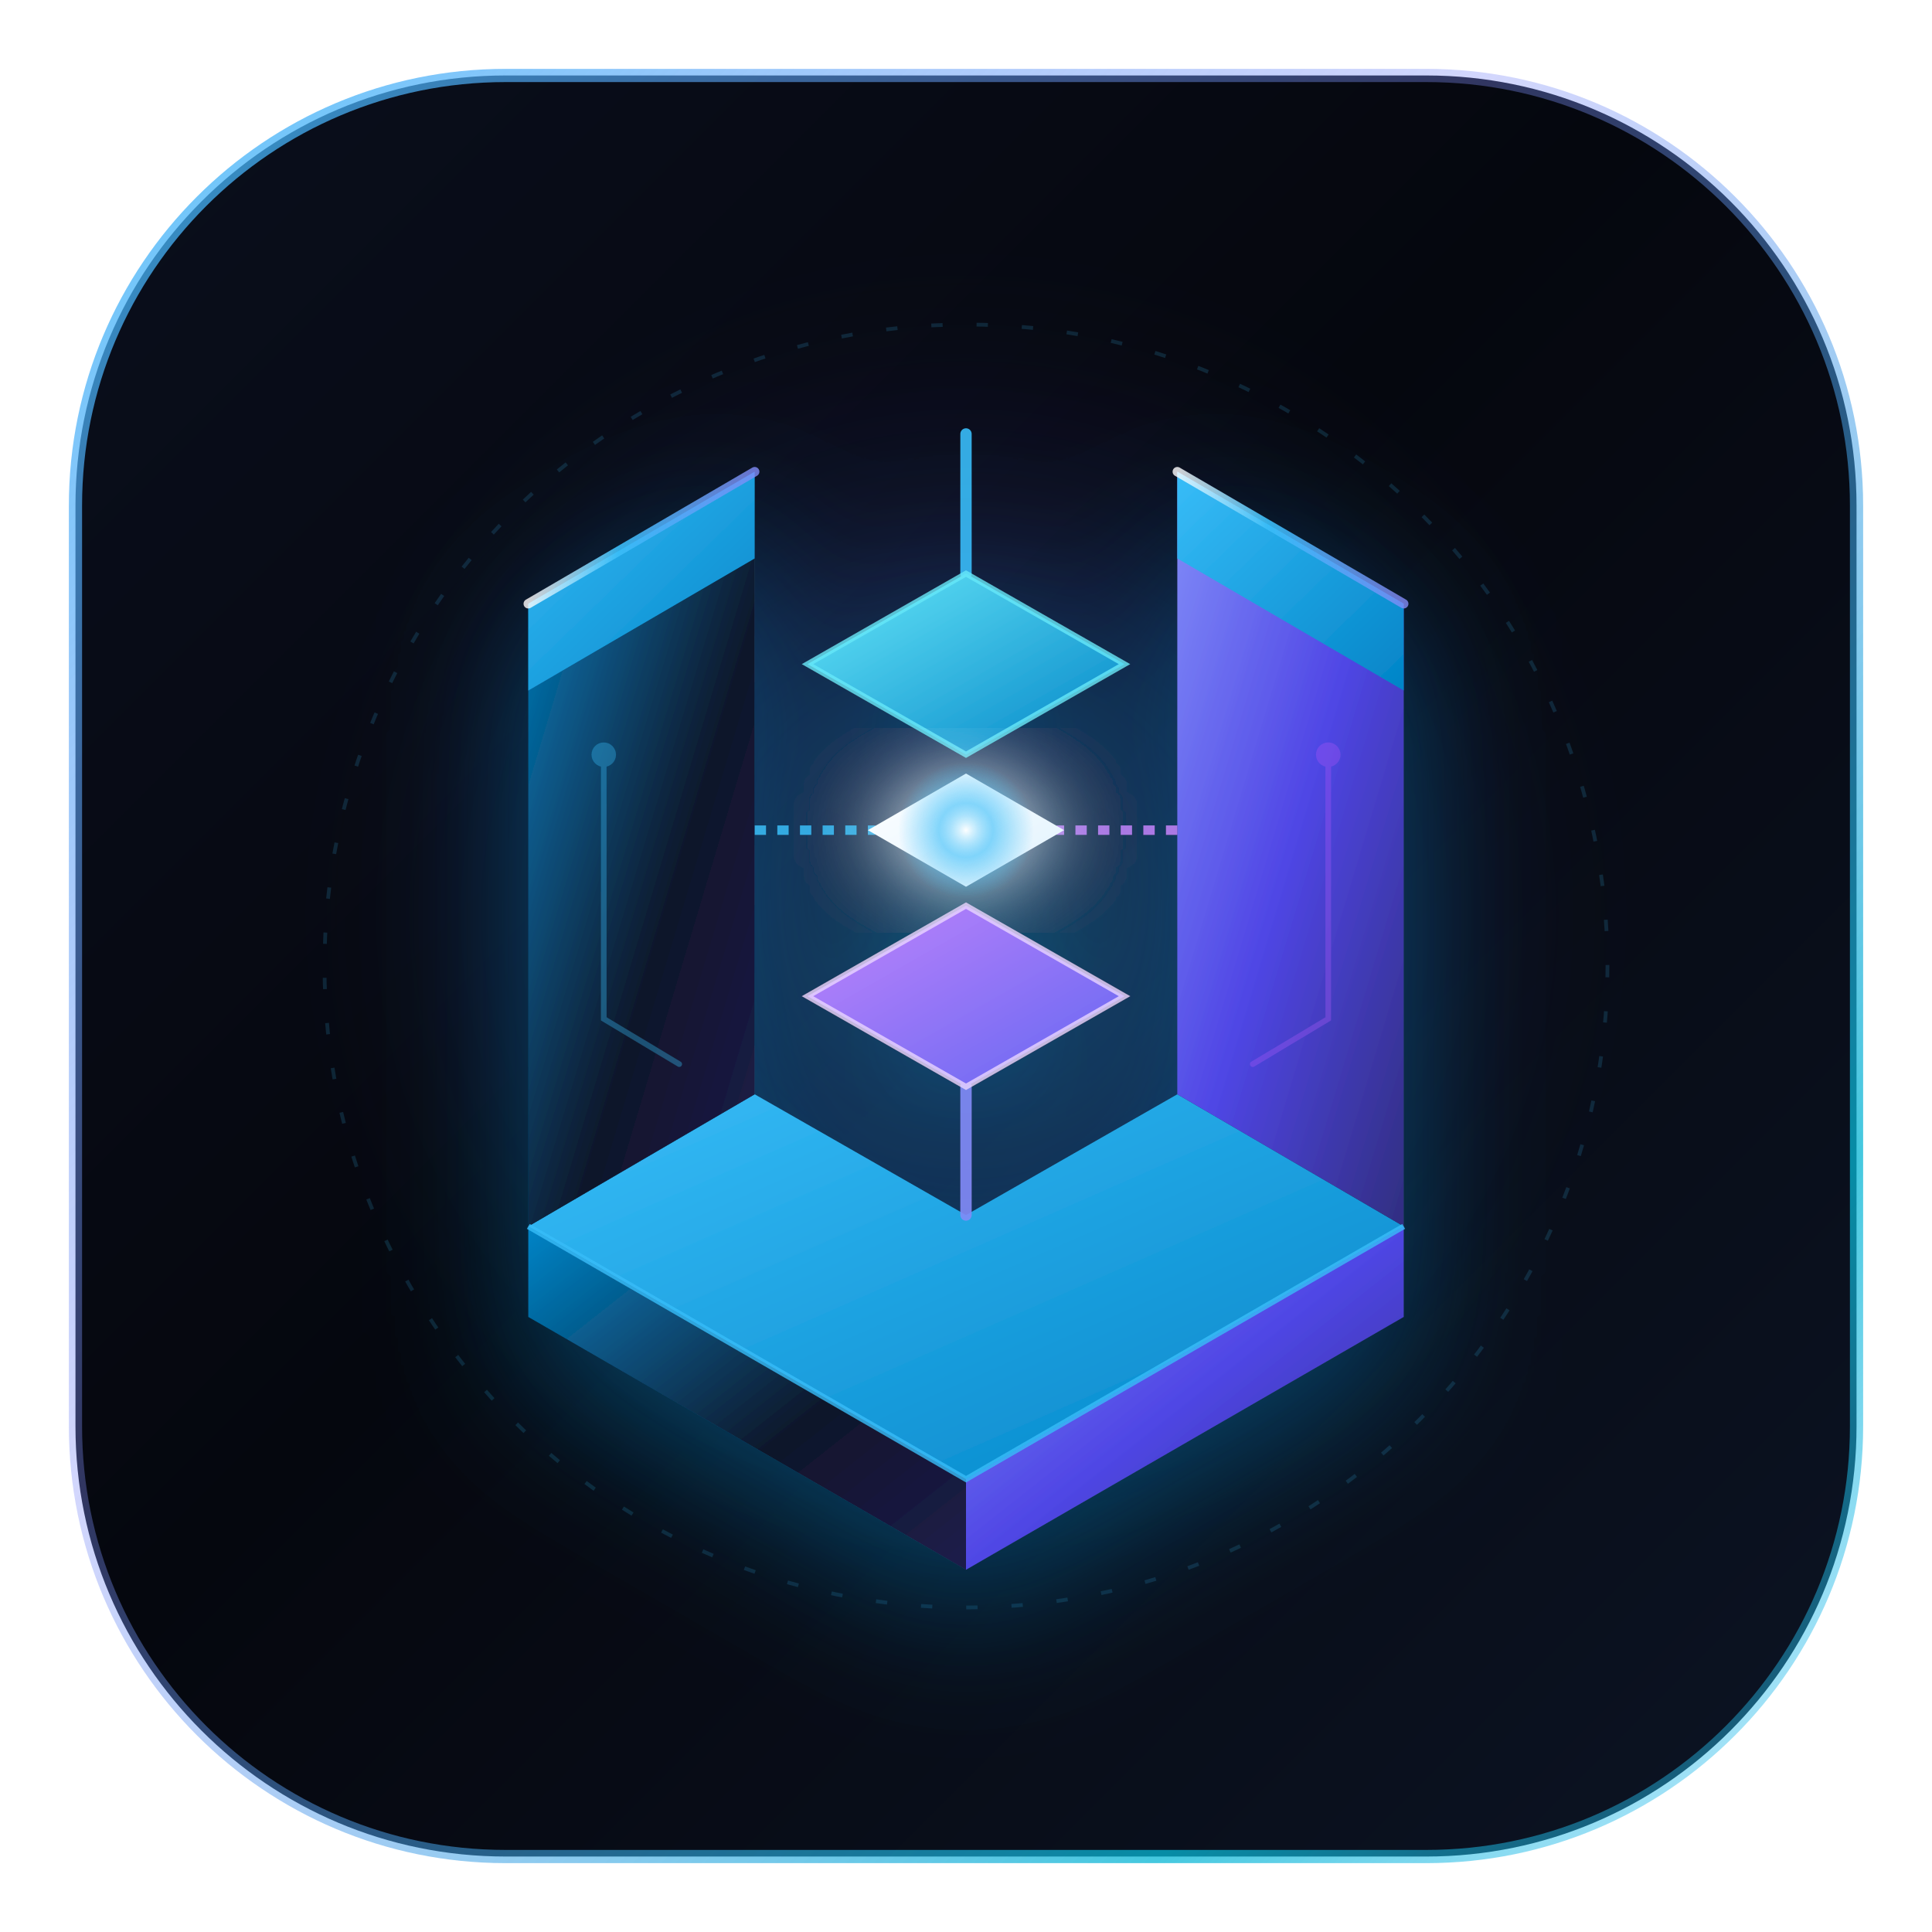
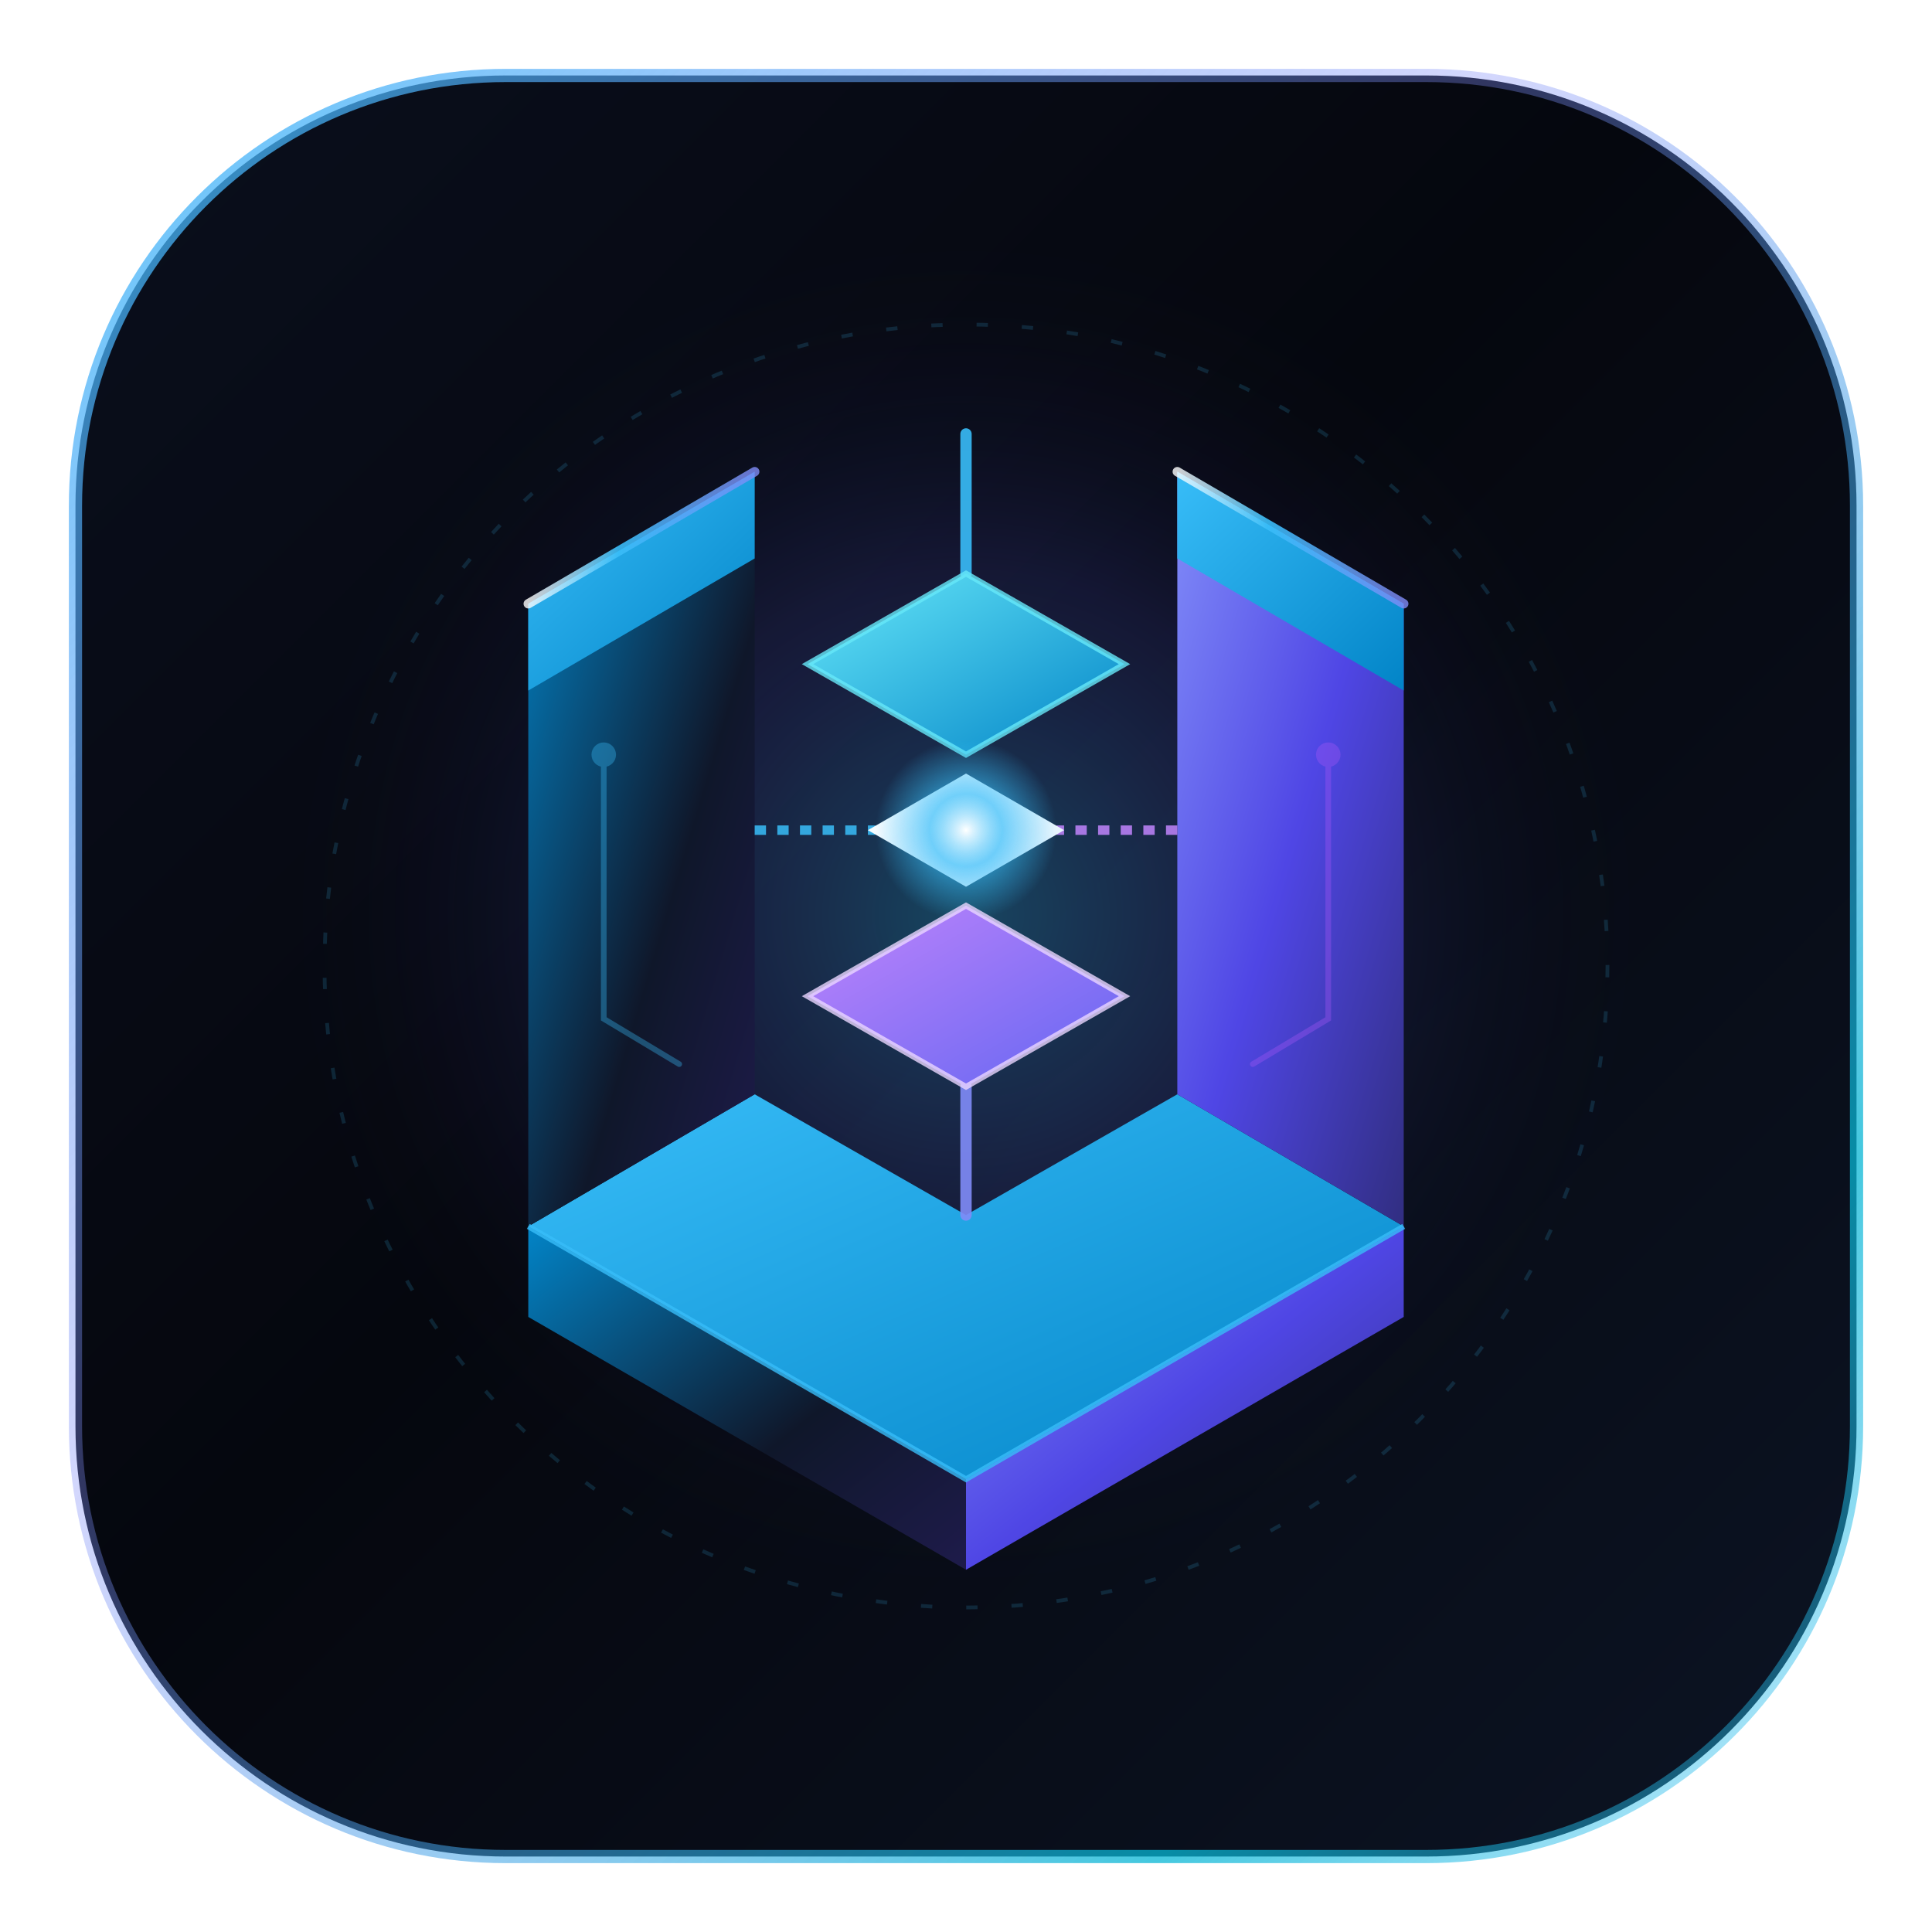
<svg xmlns="http://www.w3.org/2000/svg" viewBox="0 0 512 512" width="512" height="512">
  <defs>
    <linearGradient id="bg" x1="0%" y1="0%" x2="100%" y2="100%">
      <stop offset="0%" stop-color="#0a0f1d" />
      <stop offset="45%" stop-color="#05070e" />
      <stop offset="100%" stop-color="#0c1424" />
    </linearGradient>
    <linearGradient id="borderGrad" x1="0%" y1="0%" x2="100%" y2="100%">
      <stop offset="0%" stop-color="#38bdf8" stop-opacity="0.85" />
      <stop offset="40%" stop-color="#818cf8" stop-opacity="0.35" />
      <stop offset="80%" stop-color="#06b6d4" stop-opacity="0.75" />
      <stop offset="100%" stop-color="#38bdf8" stop-opacity="0.25" />
    </linearGradient>
    <linearGradient id="rimHighlight" x1="0%" y1="0%" x2="100%" y2="0%">
      <stop offset="0%" stop-color="#ffffff" stop-opacity="0.8" />
      <stop offset="40%" stop-color="#38bdf8" stop-opacity="0.9" />
      <stop offset="100%" stop-color="#818cf8" stop-opacity="0.8" />
    </linearGradient>
    <linearGradient id="topFaceGrad" x1="0%" y1="0%" x2="100%" y2="100%">
      <stop offset="0%" stop-color="#38bdf8" />
      <stop offset="100%" stop-color="#0284c7" />
    </linearGradient>
    <linearGradient id="leftFaceGrad" x1="0%" y1="0%" x2="100%" y2="100%">
      <stop offset="0%" stop-color="#0284c7" />
      <stop offset="60%" stop-color="#0f172a" />
      <stop offset="100%" stop-color="#1e1b4b" />
    </linearGradient>
    <linearGradient id="rightFaceGrad" x1="0%" y1="0%" x2="100%" y2="100%">
      <stop offset="0%" stop-color="#818cf8" />
      <stop offset="50%" stop-color="#4f46e5" />
      <stop offset="100%" stop-color="#312e81" />
    </linearGradient>
    <linearGradient id="cyanCore" x1="0%" y1="0%" x2="100%" y2="100%">
      <stop offset="0%" stop-color="#67e8f9" />
      <stop offset="100%" stop-color="#0284c7" />
    </linearGradient>
    <linearGradient id="whiteCore" x1="0%" y1="0%" x2="100%" y2="100%">
      <stop offset="0%" stop-color="#ffffff" />
      <stop offset="100%" stop-color="#e0f2fe" />
    </linearGradient>
    <linearGradient id="purpleCore" x1="0%" y1="0%" x2="100%" y2="100%">
      <stop offset="0%" stop-color="#c084fc" />
      <stop offset="100%" stop-color="#6366f1" />
    </linearGradient>
    <radialGradient id="centerGlow" cx="50%" cy="48%" r="48%">
-       <stop offset="0%" stop-color="#38bdf8" stop-opacity="0.32" />
-       <stop offset="50%" stop-color="#6366f1" stop-opacity="0.14" />
+       <stop offset="0%" stop-color="#38bdf8" stop-opacity="0.35" />
+       <stop offset="50%" stop-color="#6366f1" stop-opacity="0.16" />
      <stop offset="100%" stop-color="#05070e" stop-opacity="0" />
    </radialGradient>
    <radialGradient id="quantumGlow" cx="50%" cy="50%" r="50%">
-       <stop offset="0%" stop-color="#ffffff" stop-opacity="0.9" />
-       <stop offset="40%" stop-color="#38bdf8" stop-opacity="0.6" />
+       <stop offset="0%" stop-color="#ffffff" stop-opacity="0.95" />
+       <stop offset="40%" stop-color="#38bdf8" stop-opacity="0.7" />
      <stop offset="100%" stop-color="#38bdf8" stop-opacity="0" />
    </radialGradient>
-     <filter id="coreBloom" x="-40%" y="-40%" width="180%" height="180%">
-       <feGaussianBlur in="SourceGraphic" stdDeviation="10" result="glow" />
-       <feMerge>
-         <feMergeNode in="glow" />
-         <feMergeNode in="SourceGraphic" />
-       </feMerge>
-     </filter>
-     <filter id="structureShadow" x="-20%" y="-20%" width="140%" height="140%">
-       <feDropShadow dx="0" dy="12" stdDeviation="20" flood-color="#0284c7" flood-opacity="0.45" />
-     </filter>
  </defs>
  <rect x="20" y="20" width="472" height="472" rx="114" fill="url(#bg)" stroke="url(#borderGrad)" stroke-width="3.5" />
  <circle cx="256" cy="250" r="190" fill="url(#centerGlow)" />
  <circle cx="256" cy="256" r="170" fill="none" stroke="#38bdf8" stroke-width="1" stroke-dasharray="3 9" opacity="0.16" />
-   <g filter="url(#structureShadow)">
+   <g>
    <path d="M 140 325 L 256 392 L 372 325 L 312 290 L 256 322 L 200 290 Z" fill="url(#topFaceGrad)" />
    <path d="M 140 325 L 256 392 L 256 416 L 140 349 Z" fill="url(#leftFaceGrad)" />
    <path d="M 372 325 L 256 392 L 256 416 L 372 349 Z" fill="url(#rightFaceGrad)" />
    <path d="M 140 160 L 200 125 L 200 290 L 140 325 Z" fill="url(#leftFaceGrad)" />
    <path d="M 140 160 L 200 125 L 200 148 L 140 183 Z" fill="url(#topFaceGrad)" />
    <path d="M 312 125 L 372 160 L 372 325 L 312 290 Z" fill="url(#rightFaceGrad)" />
    <path d="M 312 125 L 372 160 L 372 183 L 312 148 Z" fill="url(#topFaceGrad)" />
    <path d="M 140 160 L 200 125" stroke="url(#rimHighlight)" stroke-width="2.5" stroke-linecap="round" />
    <path d="M 312 125 L 372 160" stroke="url(#rimHighlight)" stroke-width="2.5" stroke-linecap="round" />
    <path d="M 140 325 L 256 392 L 372 325" stroke="#38bdf8" stroke-width="1.5" stroke-opacity="0.8" fill="none" />
    <g opacity="0.35" stroke="#38bdf8" stroke-width="1.5" stroke-linecap="round" fill="none">
      <path d="M 160 200 L 160 270 L 180 282" />
      <circle cx="160" cy="200" r="2.5" fill="#38bdf8" />
    </g>
    <g opacity="0.35" stroke="#a855f7" stroke-width="1.5" stroke-linecap="round" fill="none">
      <path d="M 352 200 L 352 270 L 332 282" />
      <circle cx="352" cy="200" r="2.5" fill="#a855f7" />
    </g>
    <line x1="256" y1="115" x2="256" y2="152" stroke="#38bdf8" stroke-width="3" stroke-linecap="round" opacity="0.9" />
    <line x1="256" y1="288" x2="256" y2="322" stroke="#818cf8" stroke-width="3" stroke-linecap="round" opacity="0.9" />
    <line x1="200" y1="220" x2="232" y2="220" stroke="#38bdf8" stroke-width="2.5" stroke-dasharray="3 3" opacity="0.85" />
    <line x1="312" y1="220" x2="280" y2="220" stroke="#c084fc" stroke-width="2.5" stroke-dasharray="3 3" opacity="0.85" />
    <polygon points="256,152 298,176 256,200 214,176" fill="url(#cyanCore)" />
    <polygon points="256,152 298,176 256,200 214,176" fill="none" stroke="#67e8f9" stroke-width="1.5" stroke-opacity="0.8" />
-     <polygon points="256,205 282,220 256,235 230,220" fill="url(#whiteCore)" filter="url(#coreBloom)" />
-     <circle cx="256" cy="220" r="18" fill="url(#quantumGlow)" pointer-events="none" />
+     <polygon points="256,205 282,220 256,235 230,220" fill="url(#whiteCore)" />
+     <circle cx="256" cy="220" r="24" fill="url(#quantumGlow)" pointer-events="none" />
    <polygon points="256,240 298,264 256,288 214,264" fill="url(#purpleCore)" />
    <polygon points="256,240 298,264 256,288 214,264" fill="none" stroke="#e9d5ff" stroke-width="1.5" stroke-opacity="0.8" />
  </g>
</svg>
